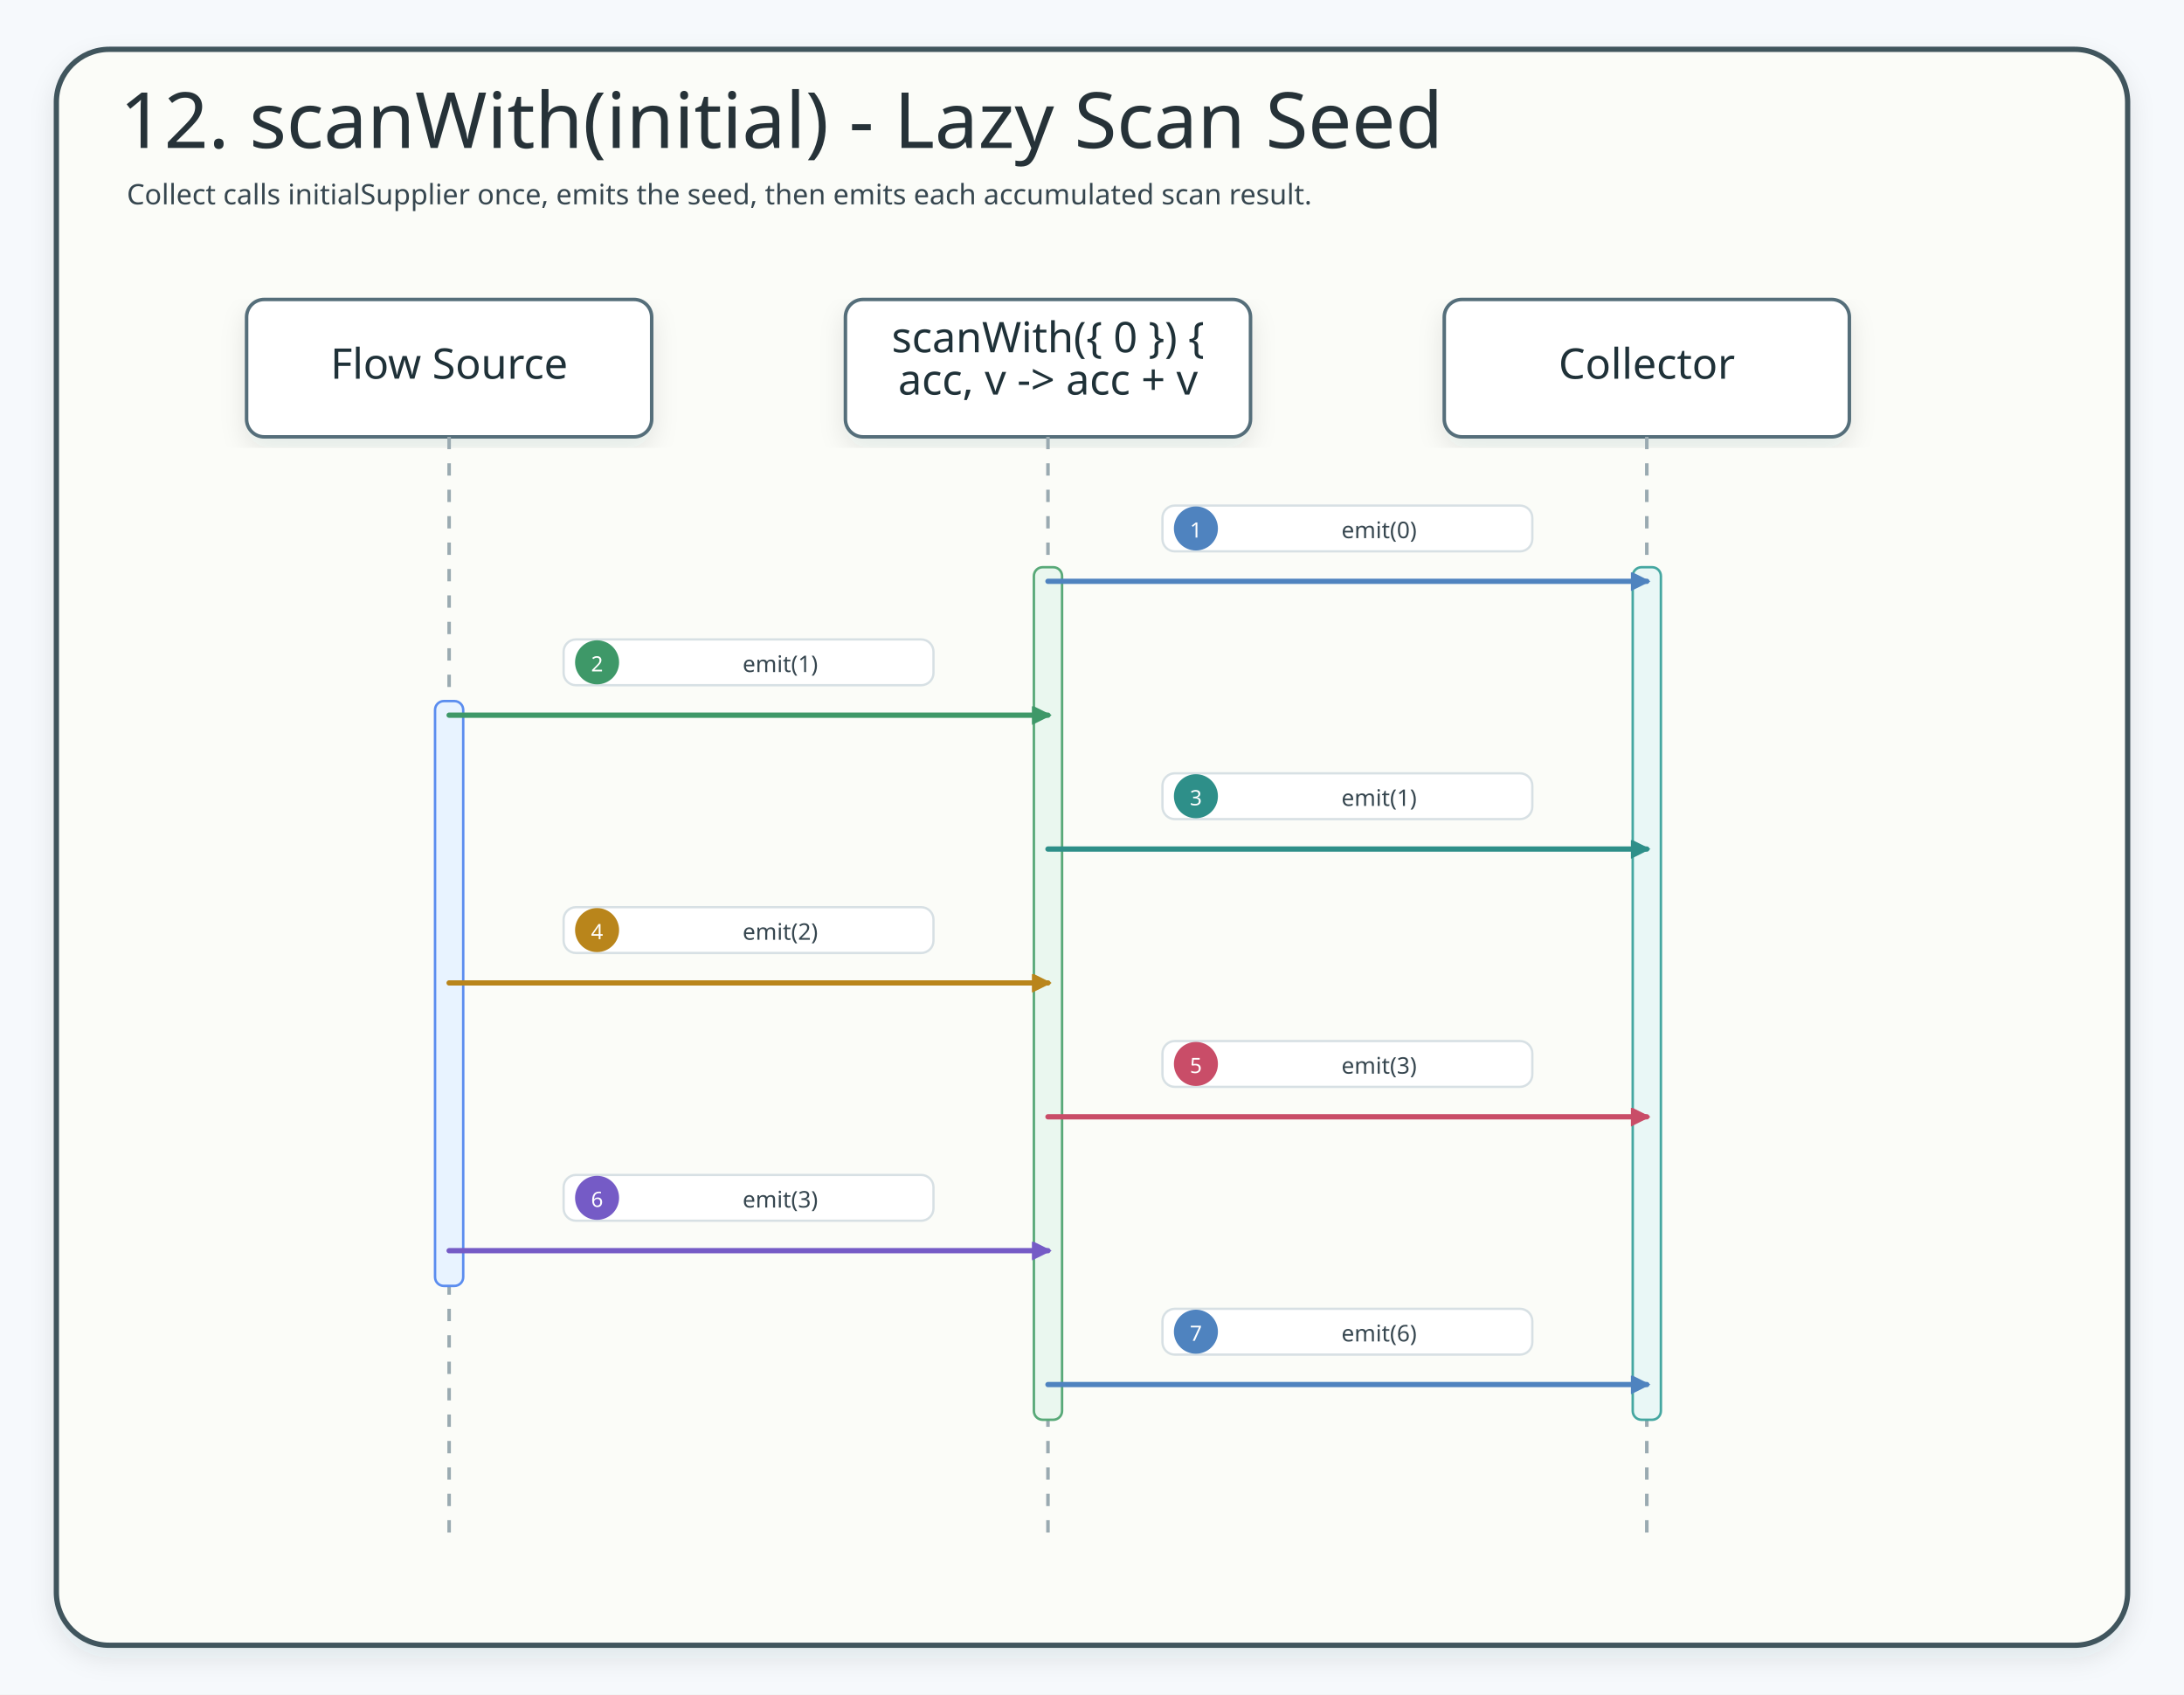
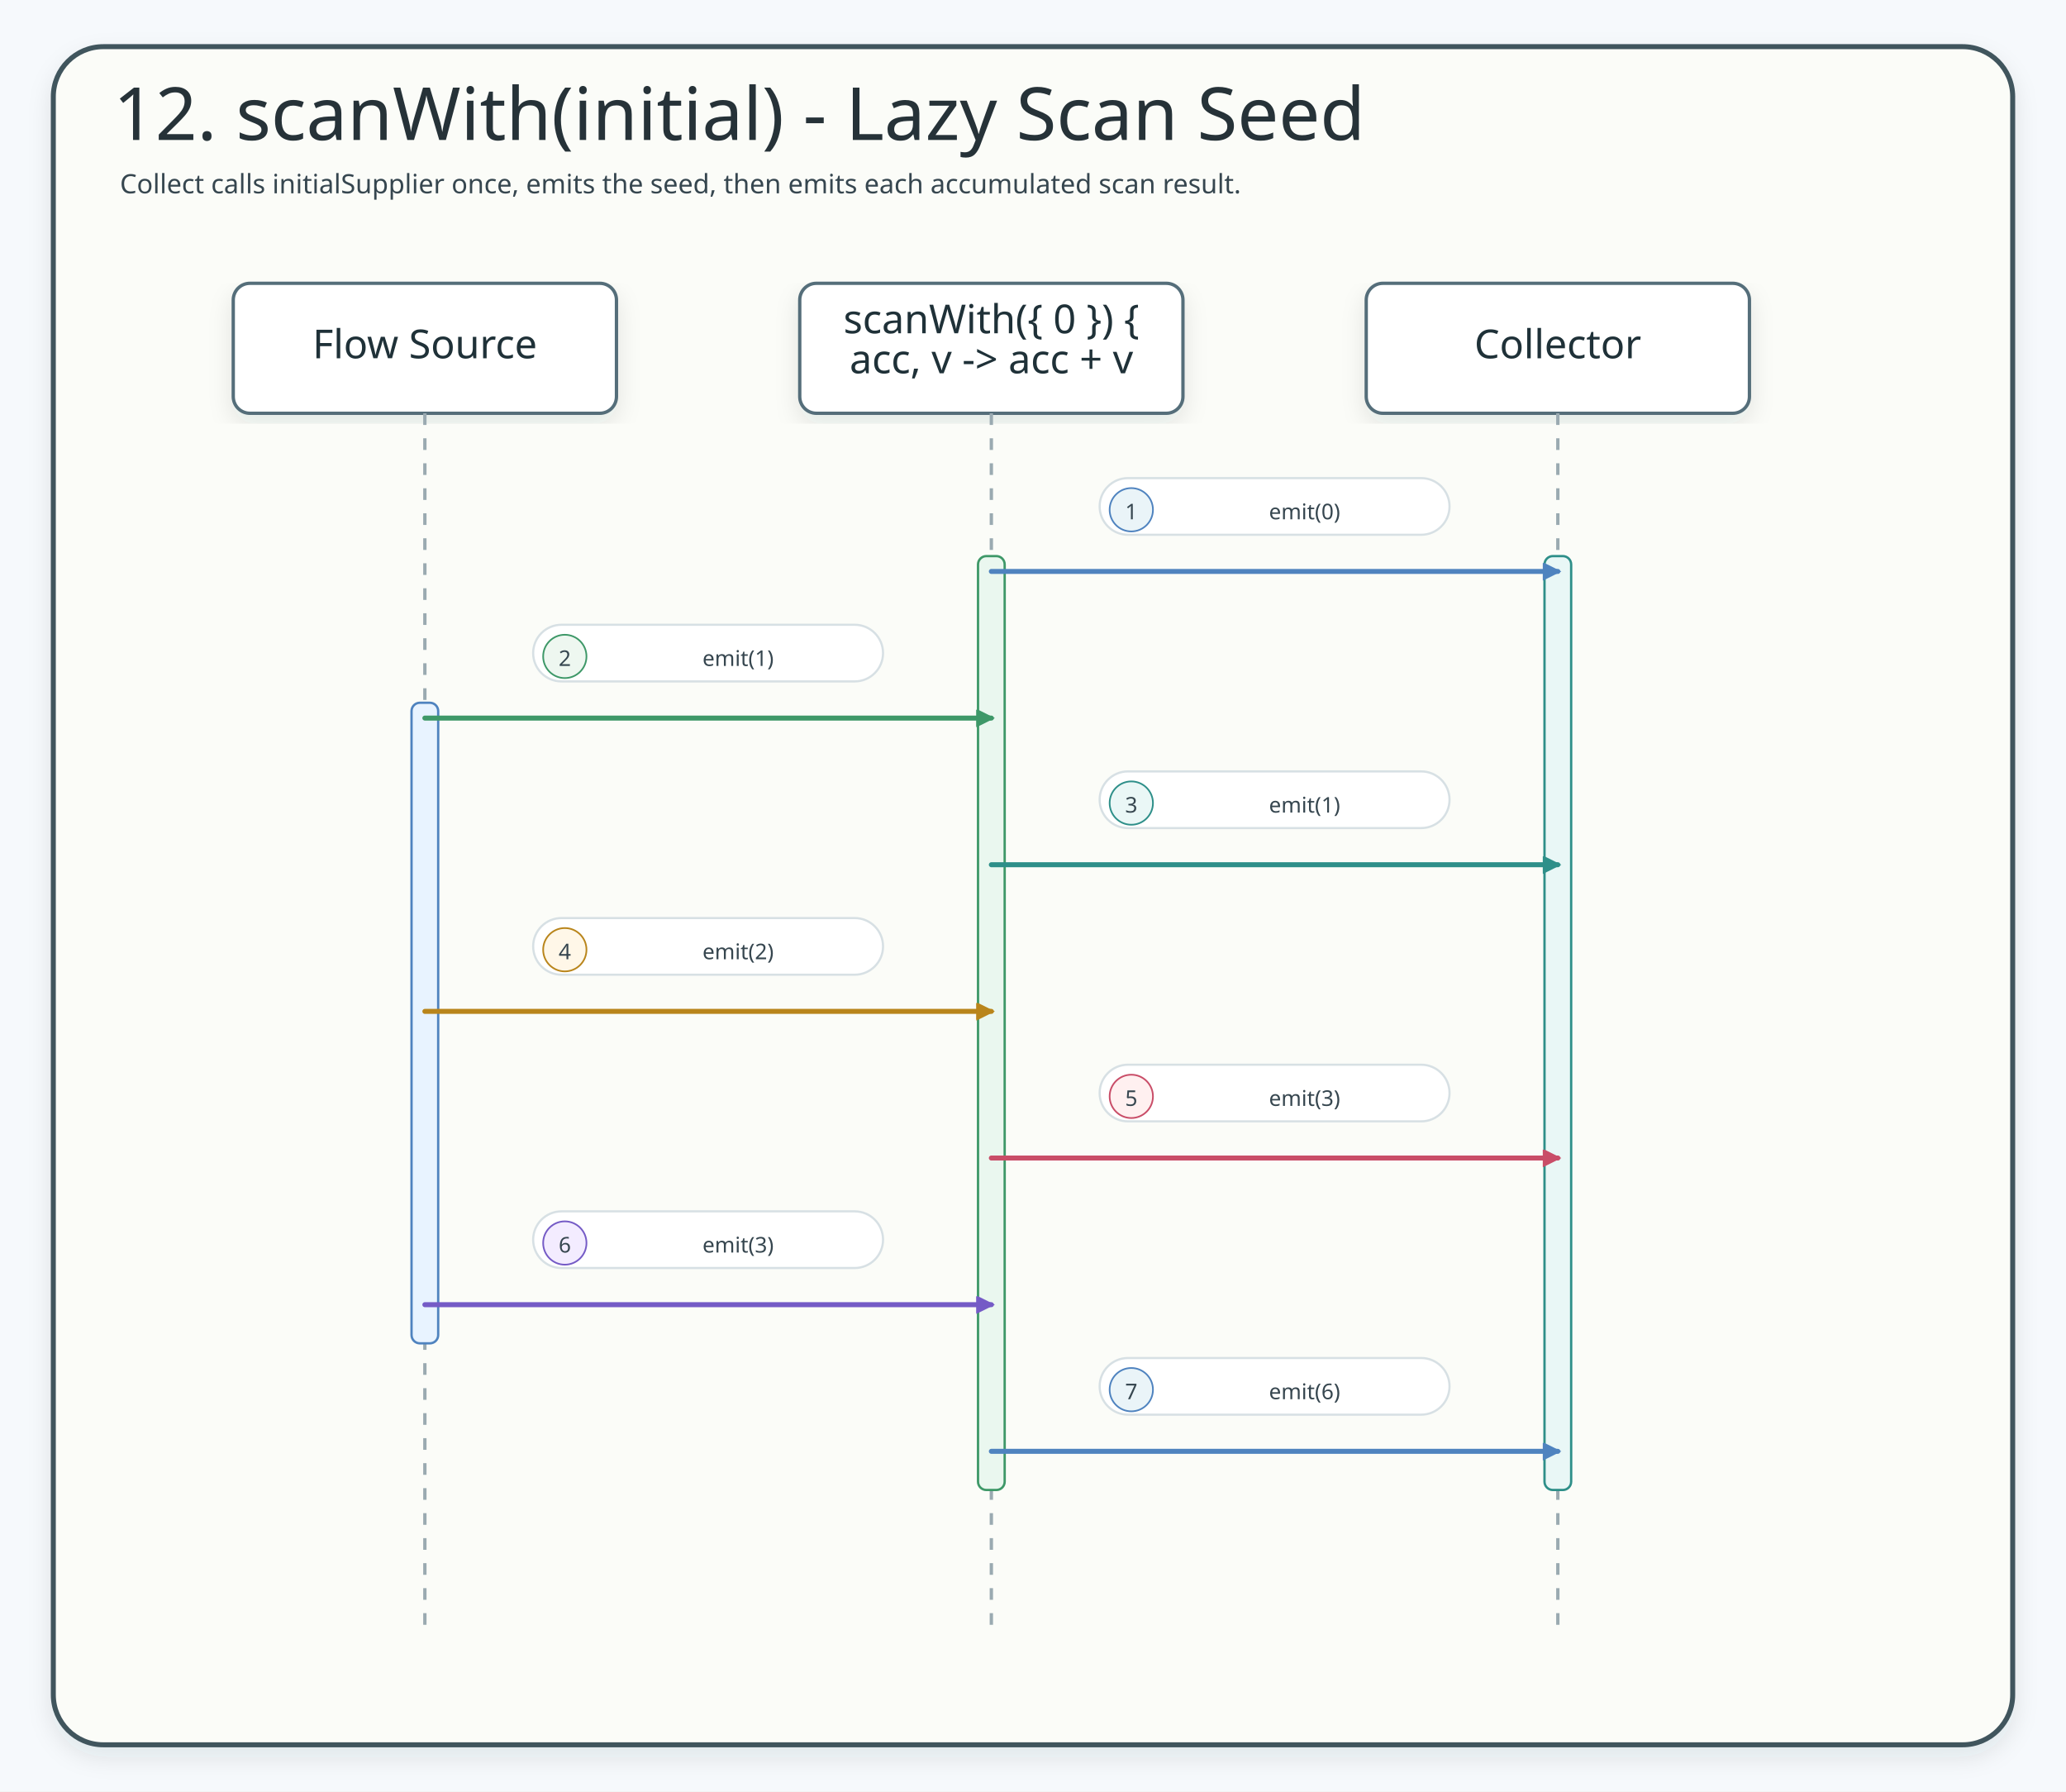
- <svg xmlns="http://www.w3.org/2000/svg" width="1240" height="962" viewBox="0 0 1240 962" role="img" aria-label="12. scanWith(initial) - Lazy Scan Seed">
+ <svg xmlns="http://www.w3.org/2000/svg" width="1240" height="1075" viewBox="0 0 1240 1075" role="img" aria-label="12. scanWith(initial) - Lazy Scan Seed">
  <defs>
    <filter id="shadow" x="-8%" y="-8%" width="116%" height="116%">
      <feDropShadow dx="0" dy="6" stdDeviation="7" flood-color="#203040" flood-opacity="0.10" />
    </filter>
    <marker id="seqArrow-blue" markerWidth="13" markerHeight="13" refX="9" refY="5" orient="auto" markerUnits="userSpaceOnUse">
      <path d="M 0 0 L 10 5 L 0 10 Z" fill="#4F83BF" stroke="#4F83BF" stroke-dasharray="none" style="stroke-dasharray:none" />
    </marker>
    <marker id="seqArrow-green" markerWidth="13" markerHeight="13" refX="9" refY="5" orient="auto" markerUnits="userSpaceOnUse">
      <path d="M 0 0 L 10 5 L 0 10 Z" fill="#3E9868" stroke="#3E9868" stroke-dasharray="none" style="stroke-dasharray:none" />
    </marker>
    <marker id="seqArrow-teal" markerWidth="13" markerHeight="13" refX="9" refY="5" orient="auto" markerUnits="userSpaceOnUse">
      <path d="M 0 0 L 10 5 L 0 10 Z" fill="#2E8F89" stroke="#2E8F89" stroke-dasharray="none" style="stroke-dasharray:none" />
    </marker>
    <marker id="seqArrow-amber" markerWidth="13" markerHeight="13" refX="9" refY="5" orient="auto" markerUnits="userSpaceOnUse">
      <path d="M 0 0 L 10 5 L 0 10 Z" fill="#B9851B" stroke="#B9851B" stroke-dasharray="none" style="stroke-dasharray:none" />
    </marker>
    <marker id="seqArrow-pink" markerWidth="13" markerHeight="13" refX="9" refY="5" orient="auto" markerUnits="userSpaceOnUse">
      <path d="M 0 0 L 10 5 L 0 10 Z" fill="#C94D68" stroke="#C94D68" stroke-dasharray="none" style="stroke-dasharray:none" />
    </marker>
    <marker id="seqArrow-purple" markerWidth="13" markerHeight="13" refX="9" refY="5" orient="auto" markerUnits="userSpaceOnUse">
      <path d="M 0 0 L 10 5 L 0 10 Z" fill="#755BC6" stroke="#755BC6" stroke-dasharray="none" style="stroke-dasharray:none" />
    </marker>
    <marker id="seqArrow-gray" markerWidth="13" markerHeight="13" refX="9" refY="5" orient="auto" markerUnits="userSpaceOnUse">
-       <path d="M 0 0 L 10 5 L 0 10 Z" fill="#758297" stroke="#758297" stroke-dasharray="none" style="stroke-dasharray:none" />
+       <path d="M 0 0 L 10 5 L 0 10 Z" fill="#78909C" stroke="#78909C" stroke-dasharray="none" style="stroke-dasharray:none" />
    </marker>
    <style>
    .canvas{fill:#F6F9FC}.frame{fill:#fff;stroke:#C7D7E7;stroke-width:3;filter:url(#shadow)}
    .title{font-family:"Architects Daughter";font-size:44px;fill:#22344A}.subtitle{font-family:"Comic Mono";font-size:16px;fill:#536476}
    .card{filter:url(#shadow);stroke-width:2}.cardTitle{font-family:"Architects Daughter";font-size:24px;fill:#22344A}.detail{font-family:"Comic Mono";font-size:13px;fill:#42556B}
    .lifeline{stroke:#A7B4C3;stroke-width:1.8;stroke-dasharray:8 8}.seq{fill:none;stroke-width:3;stroke-linecap:round}.seqReturn{fill:none;stroke-width:2.7;stroke-linecap:round;stroke-dasharray:8 7}
-     .labelPill{fill:#fff;stroke:#D6E3EF;stroke-width:1.4}.altBox{fill:#FFFFFF;fill-opacity:.12;stroke:#D6A441;stroke-width:1.8;stroke-dasharray:8 8}
+     .labelPill{fill:#fff;stroke:#D6E3EF;stroke-width:1.4}.altBox{fill:#FFFFFF;fill-opacity:.12;stroke:#B9851B;stroke-width:1.8;stroke-dasharray:8 8}

    /* sequence-style: spring-boot-cassandra-sequence-01 */
    .title{font-family:"Architects Daughter";fill:#263238}.subtitle,.msg,.note,.footer,.detail,.role{font-family:"Comic Mono";fill:#36464f}.subtitle{font-size:16px}text.participant,.cardTitle{font-family:"Architects Daughter";fill:#1f3138}.role{fill:#546a73}.frame{fill:#fbfcf8;stroke:#41545d;stroke-width:3}.inner,.panel{fill:#ffffff;stroke:#d7e0e4;stroke-width:2}.header,.card{fill:#ffffff!important;stroke:#546e7a!important;stroke-width:2;filter:url(#shadow)}.actor{fill:#ffffff!important;stroke:#546e7a!important;stroke-width:2;filter:url(#shadow)}rect.participant{fill:#ffffff!important;stroke:#546e7a!important;stroke-width:2;filter:url(#shadow)}.lifeline{stroke:#9aaab1;stroke-width:2;stroke-dasharray:7 8}.activation{fill:#e6f2ec!important;stroke:#5b7e67!important;stroke-width:1.5}.seq,.call{fill:none;stroke-width:3;stroke-linecap:round;stroke-linejoin:round}.work,.crypto{fill:none;stroke-width:3;stroke-linecap:round;stroke-linejoin:round}.async{fill:none;stroke-width:3;stroke-linecap:round;stroke-linejoin:round}.seqReturn,.return{fill:none;stroke-width:2.5;stroke-dasharray:8 6;stroke-linecap:round;stroke-linejoin:round}.fail,.skip{fill:none;stroke-width:3;stroke-linecap:round;stroke-linejoin:round}.alt,.altBox{fill:#eef7f0;fill-opacity:.12;stroke:#78909c;stroke-width:2.4;stroke-dasharray:12 7}.divider,.branchDivider{stroke:#78909c;stroke-width:2.4;stroke-dasharray:12 8}rect.label,.labelPill,.pill{fill:#ffffff;stroke:#d7e0e4;stroke-width:1.3}.callLabel{stroke:#9cc2d1}.workLabel,.cryptoLabel{stroke:#b6c9a4}.returnLabel{stroke:#c8b38f}.asyncLabel{stroke:#b8a9d5}.failLabel{stroke:#d9abab}.callBadge{fill:#eaf4f8;stroke:#3f7d9c}.workBadge,.cryptoBadge{fill:#eef7f0;stroke:#6e8f4f}.returnBadge{fill:#fff7e8;stroke:#9b7d54}.asyncBadge{fill:#f3ecff;stroke:#7c5aa6}.failBadge{fill:#fff0f0;stroke:#b86868}text.label{font-family:"Comic Mono";font-size:14px;font-weight:700;stroke:none}.badgeText{font-family:"Comic Mono";font-size:12px;font-weight:700}.callText{fill:#2f6f8e}.workText,.cryptoText{fill:#55783f}.returnText{fill:#7f6038}.asyncText{fill:#674b91}.failText{fill:#9d4f4f}.footer{fill:#60727d}
  </style>
    <marker id="seqArrow-blue-4F83BF" markerWidth="13" markerHeight="13" refX="9" refY="5" orient="auto" markerUnits="userSpaceOnUse">
      <path d="M 0 0 L 10 5 L 0 10 Z" fill="#4F83BF" stroke="#4F83BF" stroke-dasharray="none" style="stroke-dasharray:none" />
    </marker>
    <marker id="seqArrow-green-3E9868" markerWidth="13" markerHeight="13" refX="9" refY="5" orient="auto" markerUnits="userSpaceOnUse">
      <path d="M 0 0 L 10 5 L 0 10 Z" fill="#3E9868" stroke="#3E9868" stroke-dasharray="none" style="stroke-dasharray:none" />
    </marker>
    <marker id="seqArrow-teal-2E8F89" markerWidth="13" markerHeight="13" refX="9" refY="5" orient="auto" markerUnits="userSpaceOnUse">
      <path d="M 0 0 L 10 5 L 0 10 Z" fill="#2E8F89" stroke="#2E8F89" stroke-dasharray="none" style="stroke-dasharray:none" />
    </marker>
    <marker id="seqArrow-amber-B9851B" markerWidth="13" markerHeight="13" refX="9" refY="5" orient="auto" markerUnits="userSpaceOnUse">
      <path d="M 0 0 L 10 5 L 0 10 Z" fill="#B9851B" stroke="#B9851B" stroke-dasharray="none" style="stroke-dasharray:none" />
    </marker>
    <marker id="seqArrow-pink-C94D68" markerWidth="13" markerHeight="13" refX="9" refY="5" orient="auto" markerUnits="userSpaceOnUse">
      <path d="M 0 0 L 10 5 L 0 10 Z" fill="#C94D68" stroke="#C94D68" stroke-dasharray="none" style="stroke-dasharray:none" />
    </marker>
    <marker id="seqArrow-purple-755BC6" markerWidth="13" markerHeight="13" refX="9" refY="5" orient="auto" markerUnits="userSpaceOnUse">
      <path d="M 0 0 L 10 5 L 0 10 Z" fill="#755BC6" stroke="#755BC6" stroke-dasharray="none" style="stroke-dasharray:none" />
    </marker>
  </defs>
-   <rect class="canvas" width="1240" height="962" />
-   <rect class="frame" x="32" y="28" width="1176" height="906" rx="30" />
+   <rect class="canvas" width="1240" height="1075" />
+   <rect class="frame" x="32" y="28" width="1176" height="1019" rx="30" />
  <text class="title" x="68" y="84">12. scanWith(initial) - Lazy Scan Seed</text>
  <text class="subtitle" x="72" y="116">Collect calls initialSupplier once, emits the seed, then emits each accumulated scan result.</text>
  <g id="seq-flow-source">
-     <rect class="card" x="140" y="170" width="230" height="78" rx="10" fill="#E8F3FF" stroke="#5B8DEF" />
+     <rect class="card" x="140" y="170" width="230" height="78" rx="10" fill="#E8F3FF" stroke="#4F83BF" />
    <text class="cardTitle" x="255" y="215" text-anchor="middle">Flow Source</text>
-     <line class="lifeline" x1="255" y1="248" x2="255" y2="878" />
+     <line class="lifeline" x1="255" y1="248" x2="255" y2="977.5" />
  </g>
  <g id="seq-scanwith-0-acc-v-acc-v">
-     <rect class="card" x="480" y="170" width="230" height="78" rx="10" fill="#EAF7EF" stroke="#58A978" />
+     <rect class="card" x="480" y="170" width="230" height="78" rx="10" fill="#EAF7EF" stroke="#3E9868" />
    <text class="cardTitle" x="595" y="200" text-anchor="middle">scanWith({ 0 }) {</text>
    <text class="cardTitle" x="595" y="224" text-anchor="middle">acc, v -&gt; acc + v</text>
-     <line class="lifeline" x1="595" y1="248" x2="595" y2="878" />
+     <line class="lifeline" x1="595" y1="248" x2="595" y2="977.5" />
  </g>
  <g id="seq-collector">
-     <rect class="card" x="820" y="170" width="230" height="78" rx="10" fill="#E9F7F6" stroke="#45A7A1" />
+     <rect class="card" x="820" y="170" width="230" height="78" rx="10" fill="#E9F7F6" stroke="#2E8F89" />
    <text class="cardTitle" x="935" y="215" text-anchor="middle">Collector</text>
-     <line class="lifeline" x1="935" y1="248" x2="935" y2="878" />
+     <line class="lifeline" x1="935" y1="248" x2="935" y2="977.5" />
  </g>
-   <rect x="247" y="398" width="16" height="332" rx="5" fill="#E8F3FF" stroke="#5B8DEF" stroke-width="1.4" />
-   <rect x="587" y="322" width="16" height="484" rx="5" fill="#EAF7EF" stroke="#58A978" stroke-width="1.4" />
-   <rect x="927" y="322" width="16" height="484" rx="5" fill="#E9F7F6" stroke="#45A7A1" stroke-width="1.4" />
+   <rect x="247" y="421.7" width="16" height="384.4" rx="5" fill="#E8F3FF" stroke="#4F83BF" stroke-width="1.4" />
+   <rect x="587" y="333.7" width="16" height="560.4" rx="5" fill="#EAF7EF" stroke="#3E9868" stroke-width="1.4" />
+   <rect x="927" y="333.7" width="16" height="560.4" rx="5" fill="#E9F7F6" stroke="#2E8F89" stroke-width="1.4" />
  <g id="m1">
-     <rect class="labelPill" x="660" y="287" width="210" height="26" rx="7" stroke="#4F83BF" />
-     <circle cx="679" cy="300" r="12" fill="#4F83BF" stroke="#4F83BF" />
-     <text class="detail" x="679" y="301" text-anchor="middle" dominant-baseline="middle" style="fill:#fff;font-size:12px" fill="#FFFFFF">1</text>
-     <text class="detail" x="783" y="301" text-anchor="middle" dominant-baseline="middle" fill="#4F83BF">emit(0)</text>
-     <path class="seq" d="M595 330 L935 330" stroke="#4F83BF" marker-end="url(#seqArrow-blue-4F83BF)" />
+     <rect class="labelPill" x="660" y="286.9" width="210" height="34" rx="17" stroke="#4F83BF" />
+     <circle cx="679" cy="305.9" r="13" fill="#EAF4F8" stroke="#4F83BF" />
+     <text class="detail" x="679" y="307.1" text-anchor="middle" dominant-baseline="middle" fill="#4F83BF">1</text>
+     <text class="detail" x="783" y="307.1" text-anchor="middle" dominant-baseline="middle" fill="#4F83BF">emit(0)</text>
+     <path class="seq" d="M 595 342.9 L 935 342.9" stroke="#4F83BF" marker-end="url(#seqArrow-blue-4F83BF)" />
  </g>
  <g id="m2">
-     <rect class="labelPill" x="320" y="363" width="210" height="26" rx="7" stroke="#3E9868" />
-     <circle cx="339" cy="376" r="12" fill="#3E9868" stroke="#3E9868" />
-     <text class="detail" x="339" y="377" text-anchor="middle" dominant-baseline="middle" style="fill:#fff;font-size:12px" fill="#FFFFFF">2</text>
-     <text class="detail" x="443" y="377" text-anchor="middle" dominant-baseline="middle" fill="#3E9868">emit(1)</text>
-     <path class="seq" d="M255 406 L595 406" stroke="#3E9868" marker-end="url(#seqArrow-green-3E9868)" />
+     <rect class="labelPill" x="320" y="374.9" width="210" height="34" rx="17" stroke="#3E9868" />
+     <circle cx="339" cy="393.9" r="13" fill="#EEF7F0" stroke="#3E9868" />
+     <text class="detail" x="339" y="395.1" text-anchor="middle" dominant-baseline="middle" fill="#3E9868">2</text>
+     <text class="detail" x="443" y="395.1" text-anchor="middle" dominant-baseline="middle" fill="#3E9868">emit(1)</text>
+     <path class="seq" d="M 255 430.9 L 595 430.9" stroke="#3E9868" marker-end="url(#seqArrow-green-3E9868)" />
  </g>
  <g id="m3">
-     <rect class="labelPill" x="660" y="439" width="210" height="26" rx="7" stroke="#2E8F89" />
-     <circle cx="679" cy="452" r="12" fill="#2E8F89" stroke="#2E8F89" />
-     <text class="detail" x="679" y="453" text-anchor="middle" dominant-baseline="middle" style="fill:#fff;font-size:12px" fill="#FFFFFF">3</text>
-     <text class="detail" x="783" y="453" text-anchor="middle" dominant-baseline="middle" fill="#2E8F89">emit(1)</text>
-     <path class="seq" d="M595 482 L935 482" stroke="#2E8F89" marker-end="url(#seqArrow-teal-2E8F89)" />
+     <rect class="labelPill" x="660" y="462.9" width="210" height="34" rx="17" stroke="#2E8F89" />
+     <circle cx="679" cy="481.9" r="13" fill="#EAF7F6" stroke="#2E8F89" />
+     <text class="detail" x="679" y="483.1" text-anchor="middle" dominant-baseline="middle" fill="#2E8F89">3</text>
+     <text class="detail" x="783" y="483.1" text-anchor="middle" dominant-baseline="middle" fill="#2E8F89">emit(1)</text>
+     <path class="seq" d="M 595 518.9 L 935 518.9" stroke="#2E8F89" marker-end="url(#seqArrow-teal-2E8F89)" />
  </g>
  <g id="m4">
-     <rect class="labelPill" x="320" y="515" width="210" height="26" rx="7" stroke="#B9851B" />
-     <circle cx="339" cy="528" r="12" fill="#B9851B" stroke="#B9851B" />
-     <text class="detail" x="339" y="529" text-anchor="middle" dominant-baseline="middle" style="fill:#fff;font-size:12px" fill="#FFFFFF">4</text>
-     <text class="detail" x="443" y="529" text-anchor="middle" dominant-baseline="middle" fill="#B9851B">emit(2)</text>
-     <path class="seq" d="M255 558 L595 558" stroke="#B9851B" marker-end="url(#seqArrow-amber-B9851B)" />
+     <rect class="labelPill" x="320" y="550.9" width="210" height="34" rx="17" stroke="#B9851B" />
+     <circle cx="339" cy="569.9" r="13" fill="#FFF7E8" stroke="#B9851B" />
+     <text class="detail" x="339" y="571.1" text-anchor="middle" dominant-baseline="middle" fill="#B9851B">4</text>
+     <text class="detail" x="443" y="571.1" text-anchor="middle" dominant-baseline="middle" fill="#B9851B">emit(2)</text>
+     <path class="seq" d="M 255 606.9 L 595 606.9" stroke="#B9851B" marker-end="url(#seqArrow-amber-B9851B)" />
  </g>
  <g id="m5">
-     <rect class="labelPill" x="660" y="591" width="210" height="26" rx="7" stroke="#C94D68" />
-     <circle cx="679" cy="604" r="12" fill="#C94D68" stroke="#C94D68" />
-     <text class="detail" x="679" y="605" text-anchor="middle" dominant-baseline="middle" style="fill:#fff;font-size:12px" fill="#FFFFFF">5</text>
-     <text class="detail" x="783" y="605" text-anchor="middle" dominant-baseline="middle" fill="#C94D68">emit(3)</text>
-     <path class="seq" d="M595 634 L935 634" stroke="#C94D68" marker-end="url(#seqArrow-pink-C94D68)" />
+     <rect class="labelPill" x="660" y="638.9" width="210" height="34" rx="17" stroke="#C94D68" />
+     <circle cx="679" cy="657.9" r="13" fill="#FFF0F0" stroke="#C94D68" />
+     <text class="detail" x="679" y="659.1" text-anchor="middle" dominant-baseline="middle" fill="#C94D68">5</text>
+     <text class="detail" x="783" y="659.1" text-anchor="middle" dominant-baseline="middle" fill="#C94D68">emit(3)</text>
+     <path class="seq" d="M 595 694.9 L 935 694.9" stroke="#C94D68" marker-end="url(#seqArrow-pink-C94D68)" />
  </g>
  <g id="m6">
-     <rect class="labelPill" x="320" y="667" width="210" height="26" rx="7" stroke="#755BC6" />
-     <circle cx="339" cy="680" r="12" fill="#755BC6" stroke="#755BC6" />
-     <text class="detail" x="339" y="681" text-anchor="middle" dominant-baseline="middle" style="fill:#fff;font-size:12px" fill="#FFFFFF">6</text>
-     <text class="detail" x="443" y="681" text-anchor="middle" dominant-baseline="middle" fill="#755BC6">emit(3)</text>
-     <path class="seq" d="M255 710 L595 710" stroke="#755BC6" marker-end="url(#seqArrow-purple-755BC6)" />
+     <rect class="labelPill" x="320" y="726.9" width="210" height="34" rx="17" stroke="#755BC6" />
+     <circle cx="339" cy="745.9" r="13" fill="#F3ECFF" stroke="#755BC6" />
+     <text class="detail" x="339" y="747.1" text-anchor="middle" dominant-baseline="middle" fill="#755BC6">6</text>
+     <text class="detail" x="443" y="747.1" text-anchor="middle" dominant-baseline="middle" fill="#755BC6">emit(3)</text>
+     <path class="seq" d="M 255 782.9 L 595 782.9" stroke="#755BC6" marker-end="url(#seqArrow-purple-755BC6)" />
  </g>
  <g id="m7">
-     <rect class="labelPill" x="660" y="743" width="210" height="26" rx="7" stroke="#4F83BF" />
-     <circle cx="679" cy="756" r="12" fill="#4F83BF" stroke="#4F83BF" />
-     <text class="detail" x="679" y="757" text-anchor="middle" dominant-baseline="middle" style="fill:#fff;font-size:12px" fill="#FFFFFF">7</text>
-     <text class="detail" x="783" y="757" text-anchor="middle" dominant-baseline="middle" fill="#4F83BF">emit(6)</text>
-     <path class="seq" d="M595 786 L935 786" stroke="#4F83BF" marker-end="url(#seqArrow-blue-4F83BF)" />
+     <rect class="labelPill" x="660" y="814.9" width="210" height="34" rx="17" stroke="#4F83BF" />
+     <circle cx="679" cy="833.9" r="13" fill="#EAF4F8" stroke="#4F83BF" />
+     <text class="detail" x="679" y="835.1" text-anchor="middle" dominant-baseline="middle" fill="#4F83BF">7</text>
+     <text class="detail" x="783" y="835.1" text-anchor="middle" dominant-baseline="middle" fill="#4F83BF">emit(6)</text>
+     <path class="seq" d="M 595 870.9 L 935 870.9" stroke="#4F83BF" marker-end="url(#seqArrow-blue-4F83BF)" />
  </g>
</svg>
